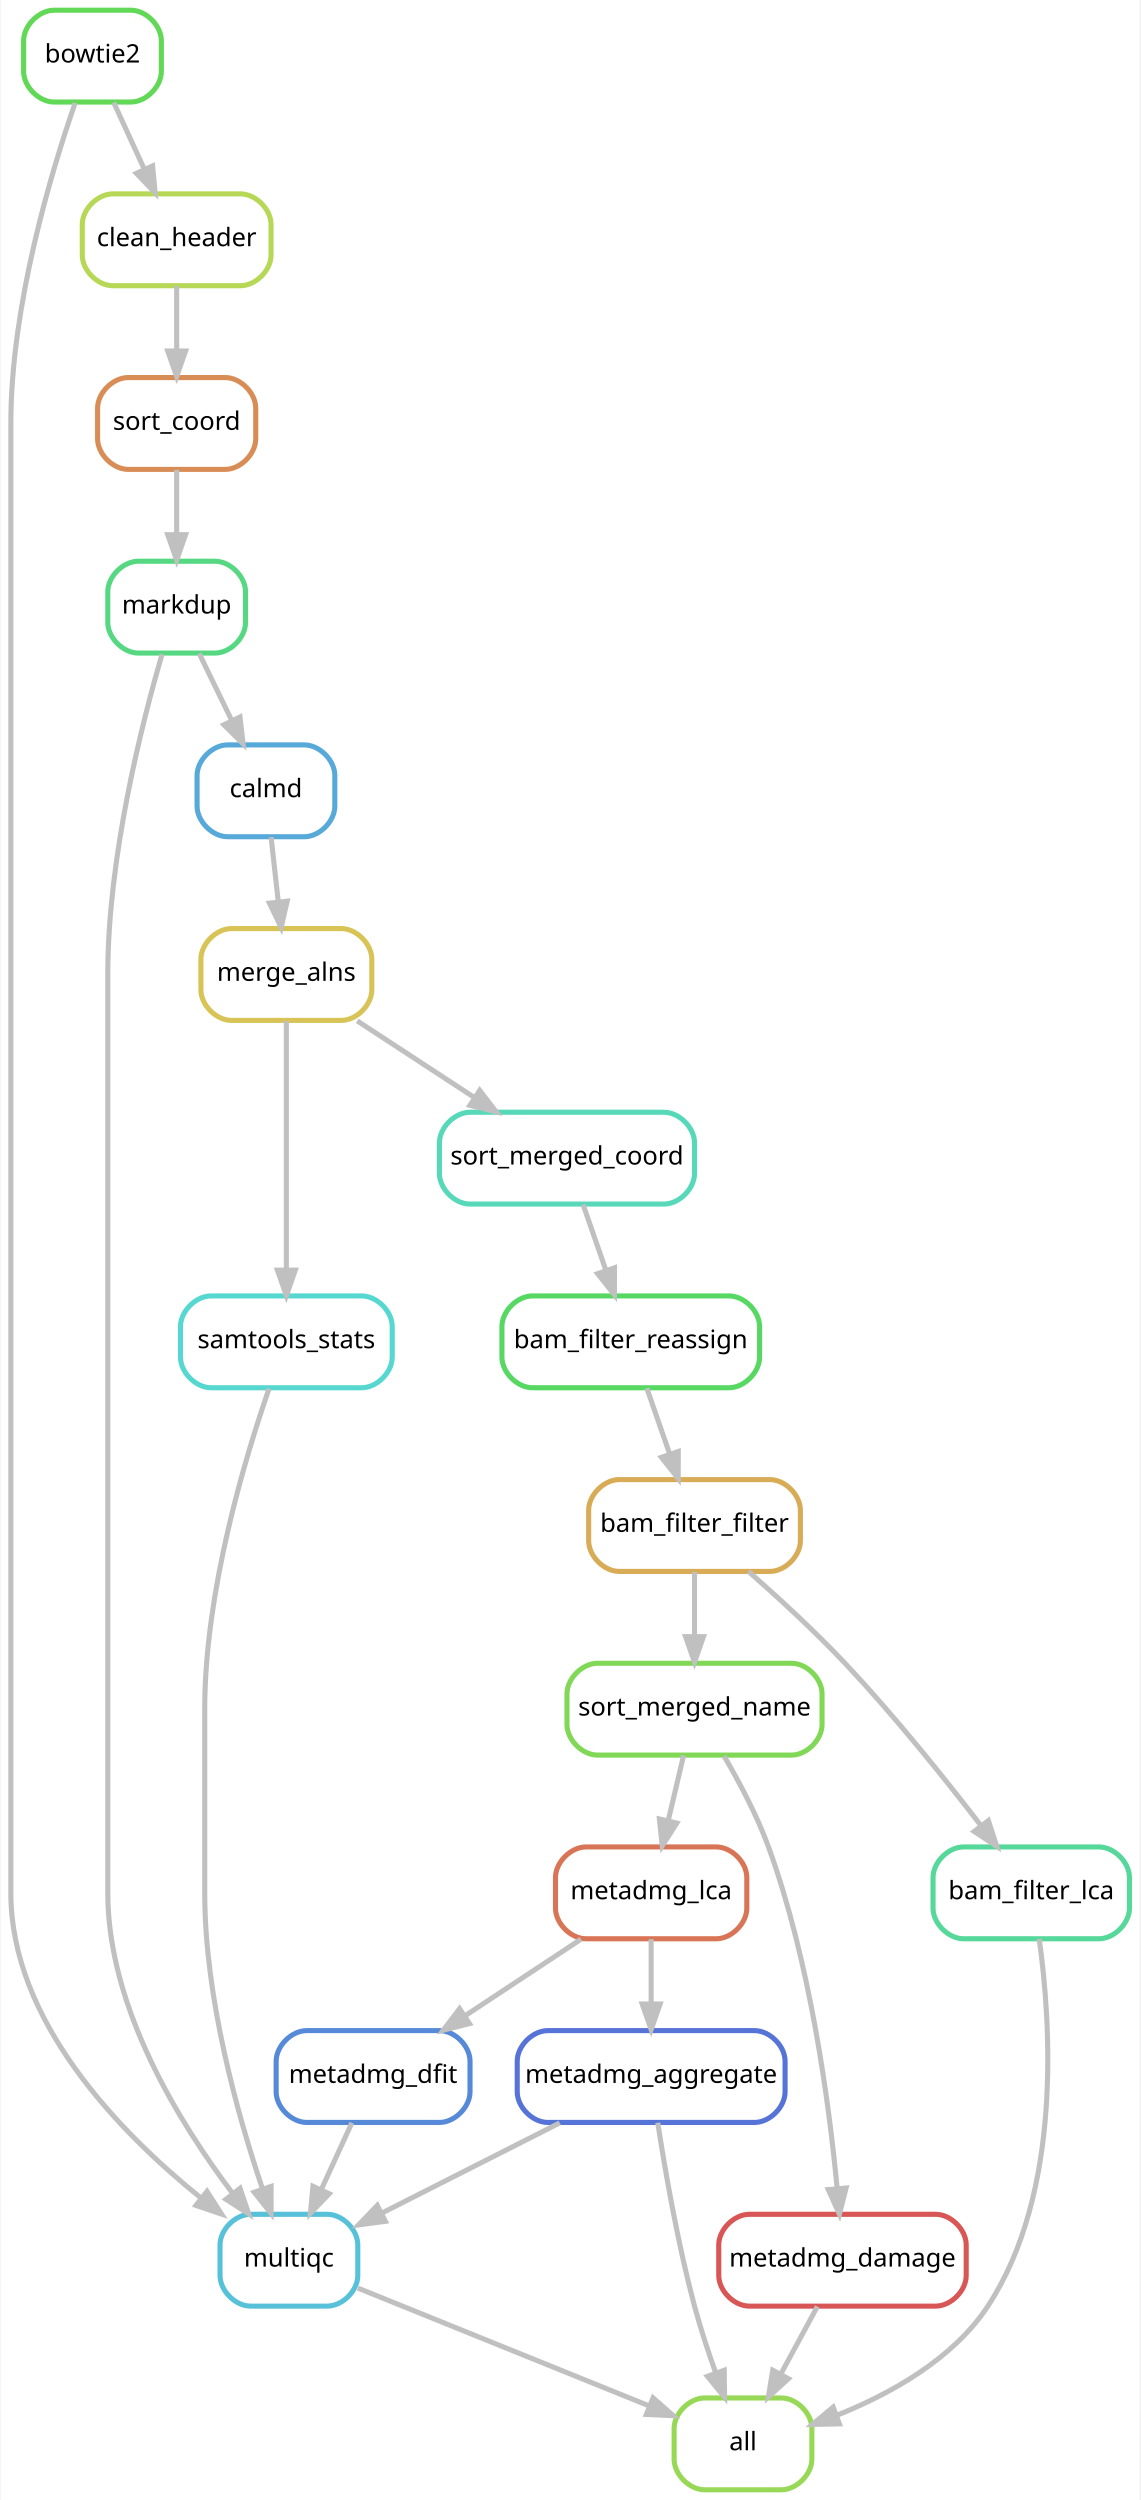
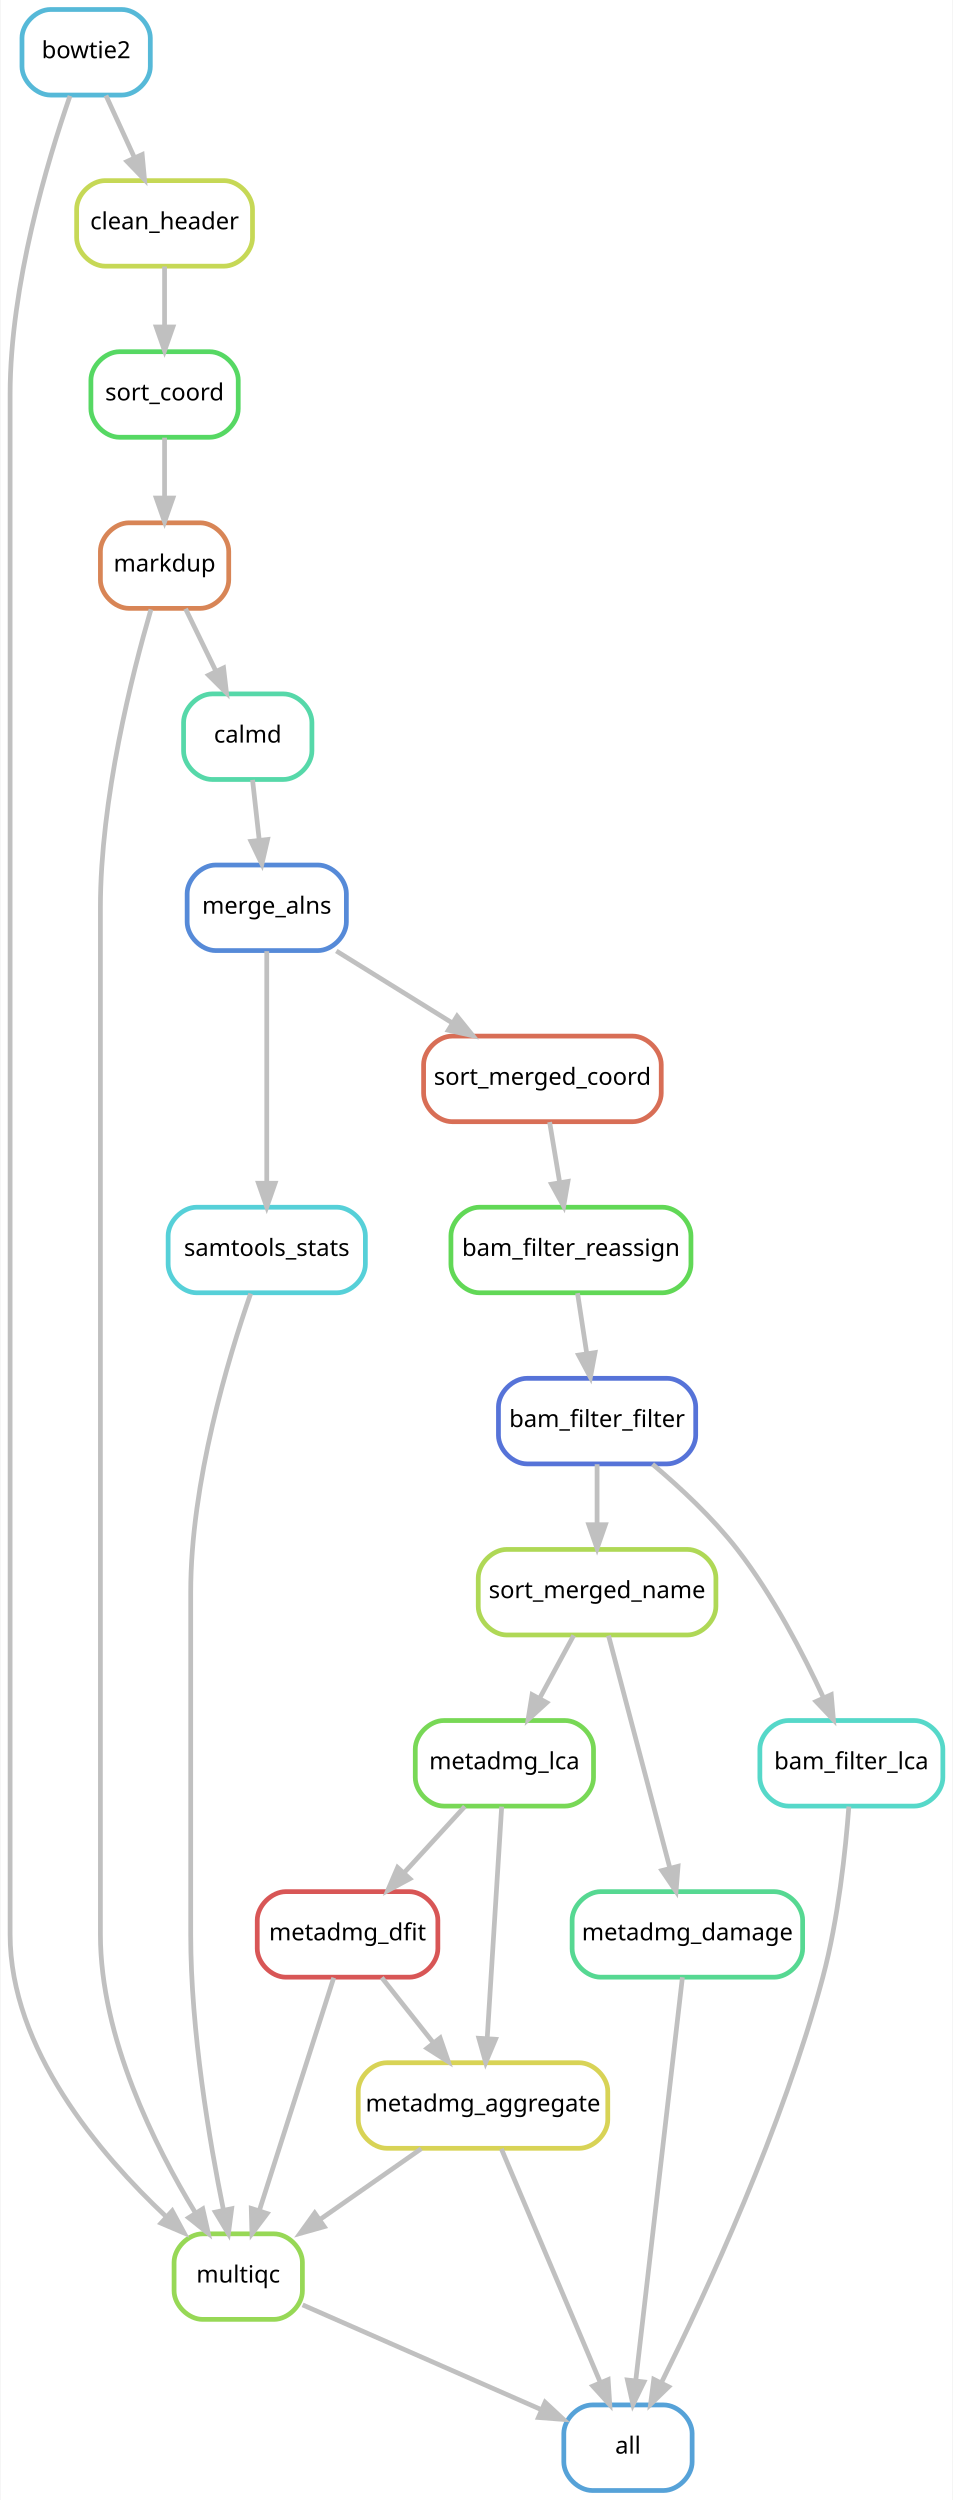
- <svg xmlns="http://www.w3.org/2000/svg" width="447pt" height="980pt" viewBox="0.00 0.00 446.50 980.00">
-   <g id="graph0" class="graph" transform="scale(1 1) rotate(0) translate(4 976)">
-     <polygon fill="#ffffff" stroke="transparent" points="-4,4 -4,-976 442.5,-976 442.5,4 -4,4" />
+ <svg xmlns="http://www.w3.org/2000/svg" width="401pt" height="1052pt" viewBox="0.00 0.00 400.50 1052.00">
+   <g id="graph0" class="graph" transform="scale(1 1) rotate(0) translate(4 1048)">
+     <polygon fill="#ffffff" stroke="transparent" points="-4,4 -4,-1048 396.5,-1048 396.5,4 -4,4" />
    <g id="node1" class="node">
-       <path fill="none" stroke="#97d856" stroke-width="2" d="M302,-36C302,-36 272,-36 272,-36 266,-36 260,-30 260,-24 260,-24 260,-12 260,-12 260,-6 266,0 272,0 272,0 302,0 302,0 308,0 314,-6 314,-12 314,-12 314,-24 314,-24 314,-30 308,-36 302,-36" />
-       <text text-anchor="middle" x="287" y="-15.5" font-family="sans" font-size="10.00" fill="#000000">all</text>
+       <path fill="none" stroke="#56a2d8" stroke-width="2" d="M275,-36C275,-36 245,-36 245,-36 239,-36 233,-30 233,-24 233,-24 233,-12 233,-12 233,-6 239,0 245,0 245,0 275,0 275,0 281,0 287,-6 287,-12 287,-12 287,-24 287,-24 287,-30 281,-36 275,-36" />
+       <text text-anchor="middle" x="260" y="-15.5" font-family="sans" font-size="10.00" fill="#000000">all</text>
    </g>
    <g id="node2" class="node">
-       <path fill="none" stroke="#56c1d8" stroke-width="2" d="M124,-108C124,-108 94,-108 94,-108 88,-108 82,-102 82,-96 82,-96 82,-84 82,-84 82,-78 88,-72 94,-72 94,-72 124,-72 124,-72 130,-72 136,-78 136,-84 136,-84 136,-96 136,-96 136,-102 130,-108 124,-108" />
-       <text text-anchor="middle" x="109" y="-87.5" font-family="sans" font-size="10.00" fill="#000000">multiqc</text>
+       <path fill="none" stroke="#97d856" stroke-width="2" d="M111,-108C111,-108 81,-108 81,-108 75,-108 69,-102 69,-96 69,-96 69,-84 69,-84 69,-78 75,-72 81,-72 81,-72 111,-72 111,-72 117,-72 123,-78 123,-84 123,-84 123,-96 123,-96 123,-102 117,-108 111,-108" />
+       <text text-anchor="middle" x="96" y="-87.5" font-family="sans" font-size="10.00" fill="#000000">multiqc</text>
    </g>
-     <g id="edge4" class="edge">
-       <path fill="none" stroke="#c0c0c0" stroke-width="2" d="M136.034,-79.065C166.484,-66.748 216.147,-46.66 250.137,-32.911" />
-       <polygon fill="#c0c0c0" stroke="#c0c0c0" stroke-width="2" points="251.753,-36.033 259.711,-29.038 249.128,-29.543 251.753,-36.033" />
+     <g id="edge1" class="edge">
+       <path fill="none" stroke="#c0c0c0" stroke-width="2" d="M123.081,-78.111C150.5,-66.073 193.081,-47.379 223.474,-34.036" />
+       <polygon fill="#c0c0c0" stroke="#c0c0c0" stroke-width="2" points="225.129,-37.132 232.879,-29.907 222.315,-30.722 225.129,-37.132" />
    </g>
    <g id="node3" class="node">
-       <path fill="none" stroke="#61d856" stroke-width="2" d="M47,-972C47,-972 17,-972 17,-972 11,-972 5,-966 5,-960 5,-960 5,-948 5,-948 5,-942 11,-936 17,-936 17,-936 47,-936 47,-936 53,-936 59,-942 59,-948 59,-948 59,-960 59,-960 59,-966 53,-972 47,-972" />
-       <text text-anchor="middle" x="32" y="-951.5" font-family="sans" font-size="10.00" fill="#000000">bowtie2</text>
+       <path fill="none" stroke="#56b9d8" stroke-width="2" d="M47,-1044C47,-1044 17,-1044 17,-1044 11,-1044 5,-1038 5,-1032 5,-1032 5,-1020 5,-1020 5,-1014 11,-1008 17,-1008 17,-1008 47,-1008 47,-1008 53,-1008 59,-1014 59,-1020 59,-1020 59,-1032 59,-1032 59,-1038 53,-1044 47,-1044" />
+       <text text-anchor="middle" x="32" y="-1023.5" font-family="sans" font-size="10.00" fill="#000000">bowtie2</text>
+     </g>
+     <g id="edge8" class="edge">
+       <path fill="none" stroke="#c0c0c0" stroke-width="2" d="M25.214,-1007.65C15.82,-980.562 0,-928.098 0,-882 0,-882 0,-882 0,-234 0,-185.938 37.482,-141.716 65.604,-115.301" />
+       <polygon fill="#c0c0c0" stroke="#c0c0c0" stroke-width="2" points="68.216,-117.656 73.249,-108.334 63.501,-112.483 68.216,-117.656" />
+     </g>
+     <g id="node6" class="node">
+       <path fill="none" stroke="#c6d856" stroke-width="2" d="M90,-972C90,-972 40,-972 40,-972 34,-972 28,-966 28,-960 28,-960 28,-948 28,-948 28,-942 34,-936 40,-936 40,-936 90,-936 90,-936 96,-936 102,-942 102,-948 102,-948 102,-960 102,-960 102,-966 96,-972 90,-972" />
+       <text text-anchor="middle" x="65" y="-951.5" font-family="sans" font-size="10.00" fill="#000000">clean_header</text>
+     </g>
+     <g id="edge12" class="edge">
+       <path fill="none" stroke="#c0c0c0" stroke-width="2" d="M40.327,-1007.831C43.973,-999.877 48.331,-990.369 52.363,-981.572" />
+       <polygon fill="#c0c0c0" stroke="#c0c0c0" stroke-width="2" points="55.576,-982.962 56.561,-972.413 49.212,-980.046 55.576,-982.962" />
+     </g>
+     <g id="node4" class="node">
+       <path fill="none" stroke="#d88556" stroke-width="2" d="M80,-828C80,-828 50,-828 50,-828 44,-828 38,-822 38,-816 38,-816 38,-804 38,-804 38,-798 44,-792 50,-792 50,-792 80,-792 80,-792 86,-792 92,-798 92,-804 92,-804 92,-816 92,-816 92,-822 86,-828 80,-828" />
+       <text text-anchor="middle" x="65" y="-807.5" font-family="sans" font-size="10.00" fill="#000000">markdup</text>
    </g>
    <g id="edge9" class="edge">
-       <path fill="none" stroke="#c0c0c0" stroke-width="2" d="M25.214,-935.65C15.82,-908.562 0,-856.098 0,-810 0,-810 0,-810 0,-234 0,-183.919 42.433,-140.274 74.348,-114.53" />
-       <polygon fill="#c0c0c0" stroke="#c0c0c0" stroke-width="2" points="76.893,-116.983 82.614,-108.066 72.581,-111.469 76.893,-116.983" />
-     </g>
-     <g id="node6" class="node">
-       <path fill="none" stroke="#b6d856" stroke-width="2" d="M90,-900C90,-900 40,-900 40,-900 34,-900 28,-894 28,-888 28,-888 28,-876 28,-876 28,-870 34,-864 40,-864 40,-864 90,-864 90,-864 96,-864 102,-870 102,-876 102,-876 102,-888 102,-888 102,-894 96,-900 90,-900" />
-       <text text-anchor="middle" x="65" y="-879.5" font-family="sans" font-size="10.00" fill="#000000">clean_header</text>
-     </g>
-     <g id="edge12" class="edge">
-       <path fill="none" stroke="#c0c0c0" stroke-width="2" d="M40.327,-935.831C43.973,-927.877 48.331,-918.369 52.363,-909.572" />
-       <polygon fill="#c0c0c0" stroke="#c0c0c0" stroke-width="2" points="55.576,-910.962 56.561,-900.413 49.212,-908.046 55.576,-910.962" />
-     </g>
-     <g id="node4" class="node">
-       <path fill="none" stroke="#56d882" stroke-width="2" d="M80,-756C80,-756 50,-756 50,-756 44,-756 38,-750 38,-744 38,-744 38,-732 38,-732 38,-726 44,-720 50,-720 50,-720 80,-720 80,-720 86,-720 92,-726 92,-732 92,-732 92,-744 92,-744 92,-750 86,-756 80,-756" />
-       <text text-anchor="middle" x="65" y="-735.5" font-family="sans" font-size="10.00" fill="#000000">markdup</text>
-     </g>
-     <g id="edge6" class="edge">
-       <path fill="none" stroke="#c0c0c0" stroke-width="2" d="M59.274,-719.567C51.348,-692.376 38,-639.784 38,-594 38,-594 38,-594 38,-234 38,-189.036 66.191,-143.562 87.046,-116.073" />
-       <polygon fill="#c0c0c0" stroke="#c0c0c0" stroke-width="2" points="89.845,-118.175 93.243,-108.14 84.328,-113.866 89.845,-118.175" />
+       <path fill="none" stroke="#c0c0c0" stroke-width="2" d="M59.274,-791.567C51.348,-764.376 38,-711.784 38,-666 38,-666 38,-666 38,-234 38,-190.656 60.889,-144.942 77.909,-116.94" />
+       <polygon fill="#c0c0c0" stroke="#c0c0c0" stroke-width="2" points="81.072,-118.485 83.415,-108.152 75.14,-114.768 81.072,-118.485" />
    </g>
    <g id="node9" class="node">
-       <path fill="none" stroke="#56a9d8" stroke-width="2" d="M115,-684C115,-684 85,-684 85,-684 79,-684 73,-678 73,-672 73,-672 73,-660 73,-660 73,-654 79,-648 85,-648 85,-648 115,-648 115,-648 121,-648 127,-654 127,-660 127,-660 127,-672 127,-672 127,-678 121,-684 115,-684" />
-       <text text-anchor="middle" x="100" y="-663.5" font-family="sans" font-size="10.00" fill="#000000">calmd</text>
+       <path fill="none" stroke="#56d8a9" stroke-width="2" d="M115,-756C115,-756 85,-756 85,-756 79,-756 73,-750 73,-744 73,-744 73,-732 73,-732 73,-726 79,-720 85,-720 85,-720 115,-720 115,-720 121,-720 127,-726 127,-732 127,-732 127,-744 127,-744 127,-750 121,-756 115,-756" />
+       <text text-anchor="middle" x="100" y="-735.5" font-family="sans" font-size="10.00" fill="#000000">calmd</text>
    </g>
    <g id="edge15" class="edge">
-       <path fill="none" stroke="#c0c0c0" stroke-width="2" d="M73.832,-719.831C77.699,-711.877 82.321,-702.369 86.597,-693.572" />
-       <polygon fill="#c0c0c0" stroke="#c0c0c0" stroke-width="2" points="89.825,-694.937 91.049,-684.413 83.529,-691.877 89.825,-694.937" />
+       <path fill="none" stroke="#c0c0c0" stroke-width="2" d="M73.832,-791.831C77.699,-783.877 82.321,-774.369 86.597,-765.572" />
+       <polygon fill="#c0c0c0" stroke="#c0c0c0" stroke-width="2" points="89.825,-766.937 91.049,-756.413 83.529,-763.877 89.825,-766.937" />
    </g>
    <g id="node5" class="node">
-       <path fill="none" stroke="#d88d56" stroke-width="2" d="M84,-828C84,-828 46,-828 46,-828 40,-828 34,-822 34,-816 34,-816 34,-804 34,-804 34,-798 40,-792 46,-792 46,-792 84,-792 84,-792 90,-792 96,-798 96,-804 96,-804 96,-816 96,-816 96,-822 90,-828 84,-828" />
-       <text text-anchor="middle" x="65" y="-807.5" font-family="sans" font-size="10.00" fill="#000000">sort_coord</text>
+       <path fill="none" stroke="#56d863" stroke-width="2" d="M84,-900C84,-900 46,-900 46,-900 40,-900 34,-894 34,-888 34,-888 34,-876 34,-876 34,-870 40,-864 46,-864 46,-864 84,-864 84,-864 90,-864 96,-870 96,-876 96,-876 96,-888 96,-888 96,-894 90,-900 84,-900" />
+       <text text-anchor="middle" x="65" y="-879.5" font-family="sans" font-size="10.00" fill="#000000">sort_coord</text>
    </g>
    <g id="edge10" class="edge">
-       <path fill="none" stroke="#c0c0c0" stroke-width="2" d="M65,-791.831C65,-784.131 65,-774.974 65,-766.417" />
-       <polygon fill="#c0c0c0" stroke="#c0c0c0" stroke-width="2" points="68.5,-766.413 65,-756.413 61.5,-766.413 68.5,-766.413" />
-     </g>
-     <g id="edge11" class="edge">
      <path fill="none" stroke="#c0c0c0" stroke-width="2" d="M65,-863.831C65,-856.131 65,-846.974 65,-838.417" />
      <polygon fill="#c0c0c0" stroke="#c0c0c0" stroke-width="2" points="68.5,-838.413 65,-828.413 61.5,-838.413 68.5,-838.413" />
    </g>
+     <g id="edge11" class="edge">
+       <path fill="none" stroke="#c0c0c0" stroke-width="2" d="M65,-935.831C65,-928.131 65,-918.974 65,-910.417" />
+       <polygon fill="#c0c0c0" stroke="#c0c0c0" stroke-width="2" points="68.5,-910.413 65,-900.413 61.5,-910.413 68.5,-910.413" />
+     </g>
    <g id="node7" class="node">
-       <path fill="none" stroke="#56d8d0" stroke-width="2" d="M137.5,-468C137.5,-468 78.5,-468 78.5,-468 72.5,-468 66.5,-462 66.5,-456 66.5,-456 66.5,-444 66.5,-444 66.5,-438 72.5,-432 78.5,-432 78.5,-432 137.5,-432 137.5,-432 143.5,-432 149.5,-438 149.5,-444 149.5,-444 149.5,-456 149.5,-456 149.5,-462 143.5,-468 137.5,-468" />
-       <text text-anchor="middle" x="108" y="-447.5" font-family="sans" font-size="10.00" fill="#000000">samtools_stats</text>
+       <path fill="none" stroke="#56d0d8" stroke-width="2" d="M137.5,-540C137.5,-540 78.5,-540 78.5,-540 72.5,-540 66.5,-534 66.5,-528 66.5,-528 66.5,-516 66.5,-516 66.5,-510 72.5,-504 78.5,-504 78.5,-504 137.5,-504 137.5,-504 143.5,-504 149.5,-510 149.5,-516 149.5,-516 149.5,-528 149.5,-528 149.5,-534 143.5,-540 137.5,-540" />
+       <text text-anchor="middle" x="108" y="-519.5" font-family="sans" font-size="10.00" fill="#000000">samtools_stats</text>
    </g>
    <g id="edge5" class="edge">
-       <path fill="none" stroke="#c0c0c0" stroke-width="2" d="M101.214,-431.65C91.82,-404.562 76,-352.098 76,-306 76,-306 76,-306 76,-234 76,-192.883 88.941,-146.793 98.615,-118.082" />
-       <polygon fill="#c0c0c0" stroke="#c0c0c0" stroke-width="2" points="102.027,-118.927 102.001,-108.332 95.414,-116.63 102.027,-118.927" />
+       <path fill="none" stroke="#c0c0c0" stroke-width="2" d="M101.214,-503.65C91.82,-476.562 76,-424.098 76,-378 76,-378 76,-378 76,-234 76,-193.312 83.93,-146.768 89.804,-117.876" />
+       <polygon fill="#c0c0c0" stroke="#c0c0c0" stroke-width="2" points="93.232,-118.579 91.856,-108.073 86.381,-117.144 93.232,-118.579" />
    </g>
    <g id="node8" class="node">
-       <path fill="none" stroke="#d8c356" stroke-width="2" d="M129.5,-612C129.5,-612 86.5,-612 86.5,-612 80.5,-612 74.5,-606 74.5,-600 74.5,-600 74.5,-588 74.5,-588 74.5,-582 80.5,-576 86.5,-576 86.5,-576 129.5,-576 129.5,-576 135.5,-576 141.5,-582 141.5,-588 141.5,-588 141.5,-600 141.5,-600 141.5,-606 135.5,-612 129.5,-612" />
-       <text text-anchor="middle" x="108" y="-591.5" font-family="sans" font-size="10.00" fill="#000000">merge_alns</text>
+       <path fill="none" stroke="#568ad8" stroke-width="2" d="M129.5,-684C129.5,-684 86.5,-684 86.5,-684 80.5,-684 74.5,-678 74.5,-672 74.5,-672 74.5,-660 74.5,-660 74.5,-654 80.5,-648 86.5,-648 86.5,-648 129.5,-648 129.5,-648 135.5,-648 141.5,-654 141.5,-660 141.5,-660 141.5,-672 141.5,-672 141.5,-678 135.5,-684 129.5,-684" />
+       <text text-anchor="middle" x="108" y="-663.5" font-family="sans" font-size="10.00" fill="#000000">merge_alns</text>
    </g>
    <g id="edge13" class="edge">
-       <path fill="none" stroke="#c0c0c0" stroke-width="2" d="M108,-575.762C108,-551.201 108,-507.247 108,-478.354" />
-       <polygon fill="#c0c0c0" stroke="#c0c0c0" stroke-width="2" points="111.5,-478.09 108,-468.09 104.5,-478.09 111.5,-478.09" />
+       <path fill="none" stroke="#c0c0c0" stroke-width="2" d="M108,-647.762C108,-623.201 108,-579.247 108,-550.354" />
+       <polygon fill="#c0c0c0" stroke="#c0c0c0" stroke-width="2" points="111.5,-550.09 108,-540.09 104.5,-550.09 111.5,-550.09" />
    </g>
    <g id="node15" class="node">
-       <path fill="none" stroke="#56d8b9" stroke-width="2" d="M256,-540C256,-540 180,-540 180,-540 174,-540 168,-534 168,-528 168,-528 168,-516 168,-516 168,-510 174,-504 180,-504 180,-504 256,-504 256,-504 262,-504 268,-510 268,-516 268,-516 268,-528 268,-528 268,-534 262,-540 256,-540" />
-       <text text-anchor="middle" x="218" y="-519.5" font-family="sans" font-size="10.00" fill="#000000">sort_merged_coord</text>
+       <path fill="none" stroke="#d86e56" stroke-width="2" d="M262,-612C262,-612 186,-612 186,-612 180,-612 174,-606 174,-600 174,-600 174,-588 174,-588 174,-582 180,-576 186,-576 186,-576 262,-576 262,-576 268,-576 274,-582 274,-588 274,-588 274,-600 274,-600 274,-606 268,-612 262,-612" />
+       <text text-anchor="middle" x="224" y="-591.5" font-family="sans" font-size="10.00" fill="#000000">sort_merged_coord</text>
    </g>
    <g id="edge21" class="edge">
-       <path fill="none" stroke="#c0c0c0" stroke-width="2" d="M135.758,-575.831C149.697,-566.707 166.76,-555.539 181.723,-545.745" />
-       <polygon fill="#c0c0c0" stroke="#c0c0c0" stroke-width="2" points="183.801,-548.568 190.251,-540.163 179.967,-542.711 183.801,-548.568" />
+       <path fill="none" stroke="#c0c0c0" stroke-width="2" d="M137.272,-647.831C152.109,-638.622 170.302,-627.33 186.186,-617.471" />
+       <polygon fill="#c0c0c0" stroke="#c0c0c0" stroke-width="2" points="188.087,-620.41 194.738,-612.163 184.395,-614.463 188.087,-620.41" />
    </g>
    <g id="edge14" class="edge">
-       <path fill="none" stroke="#c0c0c0" stroke-width="2" d="M102.019,-647.831C102.874,-640.131 103.892,-630.974 104.843,-622.417" />
-       <polygon fill="#c0c0c0" stroke="#c0c0c0" stroke-width="2" points="108.328,-622.739 105.954,-612.413 101.371,-621.966 108.328,-622.739" />
+       <path fill="none" stroke="#c0c0c0" stroke-width="2" d="M102.019,-719.831C102.874,-712.131 103.892,-702.974 104.843,-694.417" />
+       <polygon fill="#c0c0c0" stroke="#c0c0c0" stroke-width="2" points="108.328,-694.739 105.954,-684.413 101.371,-693.966 108.328,-694.739" />
    </g>
    <g id="node10" class="node">
-       <path fill="none" stroke="#568ad8" stroke-width="2" d="M168,-180C168,-180 116,-180 116,-180 110,-180 104,-174 104,-168 104,-168 104,-156 104,-156 104,-150 110,-144 116,-144 116,-144 168,-144 168,-144 174,-144 180,-150 180,-156 180,-156 180,-168 180,-168 180,-174 174,-180 168,-180" />
-       <text text-anchor="middle" x="142" y="-159.5" font-family="sans" font-size="10.00" fill="#000000">metadmg_dfit</text>
+       <path fill="none" stroke="#d85656" stroke-width="2" d="M168,-252C168,-252 116,-252 116,-252 110,-252 104,-246 104,-240 104,-240 104,-228 104,-228 104,-222 110,-216 116,-216 116,-216 168,-216 168,-216 174,-216 180,-222 180,-228 180,-228 180,-240 180,-240 180,-246 174,-252 168,-252" />
+       <text text-anchor="middle" x="142" y="-231.5" font-family="sans" font-size="10.00" fill="#000000">metadmg_dfit</text>
+     </g>
+     <g id="edge6" class="edge">
+       <path fill="none" stroke="#c0c0c0" stroke-width="2" d="M136.174,-215.762C128.293,-191.093 114.163,-146.86 104.936,-117.973" />
+       <polygon fill="#c0c0c0" stroke="#c0c0c0" stroke-width="2" points="108.156,-116.55 101.779,-108.09 101.488,-118.68 108.156,-116.55" />
+     </g>
+     <g id="node16" class="node">
+       <path fill="none" stroke="#d8d356" stroke-width="2" d="M239.5,-180C239.5,-180 158.5,-180 158.5,-180 152.5,-180 146.5,-174 146.5,-168 146.5,-168 146.5,-156 146.5,-156 146.5,-150 152.5,-144 158.5,-144 158.5,-144 239.5,-144 239.5,-144 245.5,-144 251.5,-150 251.5,-156 251.5,-156 251.5,-168 251.5,-168 251.5,-174 245.5,-180 239.5,-180" />
+       <text text-anchor="middle" x="199" y="-159.5" font-family="sans" font-size="10.00" fill="#000000">metadmg_aggregate</text>
+     </g>
+     <g id="edge22" class="edge">
+       <path fill="none" stroke="#c0c0c0" stroke-width="2" d="M156.383,-215.831C162.949,-207.539 170.851,-197.557 178.058,-188.453" />
+       <polygon fill="#c0c0c0" stroke="#c0c0c0" stroke-width="2" points="180.96,-190.426 184.423,-180.413 175.472,-186.081 180.96,-190.426" />
+     </g>
+     <g id="node11" class="node">
+       <path fill="none" stroke="#78d856" stroke-width="2" d="M233.5,-324C233.5,-324 182.5,-324 182.5,-324 176.5,-324 170.5,-318 170.5,-312 170.5,-312 170.5,-300 170.5,-300 170.5,-294 176.5,-288 182.5,-288 182.5,-288 233.5,-288 233.5,-288 239.5,-288 245.5,-294 245.5,-300 245.5,-300 245.5,-312 245.5,-312 245.5,-318 239.5,-324 233.5,-324" />
+       <text text-anchor="middle" x="208" y="-303.5" font-family="sans" font-size="10.00" fill="#000000">metadmg_lca</text>
+     </g>
+     <g id="edge16" class="edge">
+       <path fill="none" stroke="#c0c0c0" stroke-width="2" d="M191.345,-287.831C183.589,-279.369 174.22,-269.149 165.739,-259.897" />
+       <polygon fill="#c0c0c0" stroke="#c0c0c0" stroke-width="2" points="168.216,-257.42 158.879,-252.413 163.056,-262.15 168.216,-257.42" />
+     </g>
+     <g id="edge23" class="edge">
+       <path fill="none" stroke="#c0c0c0" stroke-width="2" d="M206.86,-287.762C205.325,-263.201 202.578,-219.247 200.772,-190.354" />
+       <polygon fill="#c0c0c0" stroke="#c0c0c0" stroke-width="2" points="204.248,-189.852 200.131,-180.09 197.261,-190.288 204.248,-189.852" />
+     </g>
+     <g id="node12" class="node">
+       <path fill="none" stroke="#afd856" stroke-width="2" d="M285,-396C285,-396 209,-396 209,-396 203,-396 197,-390 197,-384 197,-384 197,-372 197,-372 197,-366 203,-360 209,-360 209,-360 285,-360 285,-360 291,-360 297,-366 297,-372 297,-372 297,-384 297,-384 297,-390 291,-396 285,-396" />
+       <text text-anchor="middle" x="247" y="-375.5" font-family="sans" font-size="10.00" fill="#000000">sort_merged_name</text>
+     </g>
+     <g id="edge17" class="edge">
+       <path fill="none" stroke="#c0c0c0" stroke-width="2" d="M237.159,-359.831C232.804,-351.793 227.59,-342.167 222.783,-333.292" />
+       <polygon fill="#c0c0c0" stroke="#c0c0c0" stroke-width="2" points="225.814,-331.539 217.974,-324.413 219.659,-334.873 225.814,-331.539" />
+     </g>
+     <g id="node17" class="node">
+       <path fill="none" stroke="#56d892" stroke-width="2" d="M321.5,-252C321.5,-252 248.5,-252 248.5,-252 242.5,-252 236.5,-246 236.5,-240 236.5,-240 236.5,-228 236.5,-228 236.5,-222 242.5,-216 248.5,-216 248.5,-216 321.5,-216 321.5,-216 327.5,-216 333.5,-222 333.5,-228 333.5,-228 333.5,-240 333.5,-240 333.5,-246 327.5,-252 321.5,-252" />
+       <text text-anchor="middle" x="285" y="-231.5" font-family="sans" font-size="10.00" fill="#000000">metadmg_damage</text>
+     </g>
+     <g id="edge24" class="edge">
+       <path fill="none" stroke="#c0c0c0" stroke-width="2" d="M251.813,-359.762C258.323,-335.093 269.995,-290.86 277.618,-261.973" />
+       <polygon fill="#c0c0c0" stroke="#c0c0c0" stroke-width="2" points="281.059,-262.652 280.226,-252.09 274.291,-260.866 281.059,-262.652" />
+     </g>
+     <g id="node13" class="node">
+       <path fill="none" stroke="#5673d8" stroke-width="2" d="M276.5,-468C276.5,-468 217.5,-468 217.5,-468 211.5,-468 205.5,-462 205.5,-456 205.5,-456 205.5,-444 205.5,-444 205.5,-438 211.5,-432 217.5,-432 217.5,-432 276.5,-432 276.5,-432 282.5,-432 288.5,-438 288.5,-444 288.5,-444 288.5,-456 288.5,-456 288.5,-462 282.5,-468 276.5,-468" />
+       <text text-anchor="middle" x="247" y="-447.5" font-family="sans" font-size="10.00" fill="#000000">bam_filter_filter</text>
+     </g>
+     <g id="edge18" class="edge">
+       <path fill="none" stroke="#c0c0c0" stroke-width="2" d="M247,-431.831C247,-424.131 247,-414.974 247,-406.417" />
+       <polygon fill="#c0c0c0" stroke="#c0c0c0" stroke-width="2" points="250.5,-406.413 247,-396.413 243.5,-406.413 250.5,-406.413" />
+     </g>
+     <g id="node18" class="node">
+       <path fill="none" stroke="#56d8c9" stroke-width="2" d="M380.5,-324C380.5,-324 327.5,-324 327.5,-324 321.5,-324 315.5,-318 315.5,-312 315.5,-312 315.5,-300 315.5,-300 315.5,-294 321.5,-288 327.5,-288 327.5,-288 380.5,-288 380.5,-288 386.5,-288 392.5,-294 392.5,-300 392.5,-300 392.5,-312 392.5,-312 392.5,-318 386.5,-324 380.5,-324" />
+       <text text-anchor="middle" x="354" y="-303.5" font-family="sans" font-size="10.00" fill="#000000">bam_filter_lca</text>
+     </g>
+     <g id="edge25" class="edge">
+       <path fill="none" stroke="#c0c0c0" stroke-width="2" d="M270.326,-431.863C281.957,-422.065 295.702,-409.275 306,-396 320.974,-376.698 333.748,-352.064 342.345,-333.449" />
+       <polygon fill="#c0c0c0" stroke="#c0c0c0" stroke-width="2" points="345.54,-334.88 346.45,-324.324 339.156,-332.008 345.54,-334.88" />
+     </g>
+     <g id="node14" class="node">
+       <path fill="none" stroke="#61d856" stroke-width="2" d="M274.5,-540C274.5,-540 197.5,-540 197.5,-540 191.5,-540 185.5,-534 185.5,-528 185.5,-528 185.5,-516 185.5,-516 185.5,-510 191.5,-504 197.5,-504 197.5,-504 274.5,-504 274.5,-504 280.5,-504 286.5,-510 286.5,-516 286.5,-516 286.5,-528 286.5,-528 286.5,-534 280.5,-540 274.5,-540" />
+       <text text-anchor="middle" x="236" y="-519.5" font-family="sans" font-size="10.00" fill="#000000">bam_filter_reassign</text>
+     </g>
+     <g id="edge19" class="edge">
+       <path fill="none" stroke="#c0c0c0" stroke-width="2" d="M238.776,-503.831C239.952,-496.131 241.351,-486.974 242.659,-478.417" />
+       <polygon fill="#c0c0c0" stroke="#c0c0c0" stroke-width="2" points="246.136,-478.827 244.187,-468.413 239.217,-477.77 246.136,-478.827" />
+     </g>
+     <g id="edge20" class="edge">
+       <path fill="none" stroke="#c0c0c0" stroke-width="2" d="M227.028,-575.831C228.311,-568.131 229.838,-558.974 231.264,-550.417" />
+       <polygon fill="#c0c0c0" stroke="#c0c0c0" stroke-width="2" points="234.739,-550.853 232.931,-540.413 227.835,-549.702 234.739,-550.853" />
+     </g>
+     <g id="edge4" class="edge">
+       <path fill="none" stroke="#c0c0c0" stroke-width="2" d="M206.726,-143.762C217.222,-118.985 236.078,-74.471 248.311,-45.594" />
+       <polygon fill="#c0c0c0" stroke="#c0c0c0" stroke-width="2" points="251.659,-46.663 252.337,-36.09 245.214,-43.932 251.659,-46.663" />
    </g>
    <g id="edge7" class="edge">
-       <path fill="none" stroke="#c0c0c0" stroke-width="2" d="M133.673,-143.831C130.027,-135.877 125.669,-126.369 121.637,-117.572" />
-       <polygon fill="#c0c0c0" stroke="#c0c0c0" stroke-width="2" points="124.788,-116.046 117.439,-108.413 118.424,-118.962 124.788,-116.046" />
-     </g>
-     <g id="node11" class="node">
-       <path fill="none" stroke="#d87556" stroke-width="2" d="M276.5,-252C276.5,-252 225.5,-252 225.5,-252 219.5,-252 213.5,-246 213.5,-240 213.5,-240 213.5,-228 213.5,-228 213.5,-222 219.5,-216 225.5,-216 225.5,-216 276.5,-216 276.5,-216 282.5,-216 288.5,-222 288.5,-228 288.5,-228 288.5,-240 288.5,-240 288.5,-246 282.5,-252 276.5,-252" />
-       <text text-anchor="middle" x="251" y="-231.5" font-family="sans" font-size="10.00" fill="#000000">metadmg_lca</text>
-     </g>
-     <g id="edge16" class="edge">
-       <path fill="none" stroke="#c0c0c0" stroke-width="2" d="M223.495,-215.831C209.682,-206.707 192.774,-195.539 177.947,-185.745" />
-       <polygon fill="#c0c0c0" stroke="#c0c0c0" stroke-width="2" points="179.77,-182.754 169.496,-180.163 175.911,-188.595 179.77,-182.754" />
-     </g>
-     <g id="node16" class="node">
-       <path fill="none" stroke="#5673d8" stroke-width="2" d="M291.5,-180C291.5,-180 210.5,-180 210.5,-180 204.5,-180 198.5,-174 198.5,-168 198.5,-168 198.5,-156 198.5,-156 198.5,-150 204.5,-144 210.5,-144 210.5,-144 291.5,-144 291.5,-144 297.5,-144 303.5,-150 303.5,-156 303.5,-156 303.5,-168 303.5,-168 303.5,-174 297.5,-180 291.5,-180" />
-       <text text-anchor="middle" x="251" y="-159.5" font-family="sans" font-size="10.00" fill="#000000">metadmg_aggregate</text>
-     </g>
-     <g id="edge22" class="edge">
-       <path fill="none" stroke="#c0c0c0" stroke-width="2" d="M251,-215.831C251,-208.131 251,-198.974 251,-190.417" />
-       <polygon fill="#c0c0c0" stroke="#c0c0c0" stroke-width="2" points="254.5,-190.413 251,-180.413 247.5,-190.413 254.5,-190.413" />
-     </g>
-     <g id="node12" class="node">
-       <path fill="none" stroke="#80d856" stroke-width="2" d="M306,-324C306,-324 230,-324 230,-324 224,-324 218,-318 218,-312 218,-312 218,-300 218,-300 218,-294 224,-288 230,-288 230,-288 306,-288 306,-288 312,-288 318,-294 318,-300 318,-300 318,-312 318,-312 318,-318 312,-324 306,-324" />
-       <text text-anchor="middle" x="268" y="-303.5" font-family="sans" font-size="10.00" fill="#000000">sort_merged_name</text>
-     </g>
-     <g id="edge17" class="edge">
-       <path fill="none" stroke="#c0c0c0" stroke-width="2" d="M263.71,-287.831C261.892,-280.131 259.73,-270.974 257.709,-262.417" />
-       <polygon fill="#c0c0c0" stroke="#c0c0c0" stroke-width="2" points="261.052,-261.341 255.348,-252.413 254.239,-262.95 261.052,-261.341" />
-     </g>
-     <g id="node17" class="node">
-       <path fill="none" stroke="#d85656" stroke-width="2" d="M362.5,-108C362.5,-108 289.5,-108 289.5,-108 283.5,-108 277.5,-102 277.5,-96 277.5,-96 277.5,-84 277.5,-84 277.5,-78 283.5,-72 289.5,-72 289.5,-72 362.5,-72 362.5,-72 368.5,-72 374.5,-78 374.5,-84 374.5,-84 374.5,-96 374.5,-96 374.5,-102 368.5,-108 362.5,-108" />
-       <text text-anchor="middle" x="326" y="-87.5" font-family="sans" font-size="10.00" fill="#000000">metadmg_damage</text>
-     </g>
-     <g id="edge23" class="edge">
-       <path fill="none" stroke="#c0c0c0" stroke-width="2" d="M279.579,-287.625C285.541,-277.456 292.486,-264.399 297,-252 313.42,-206.892 320.778,-151.217 323.897,-118.273" />
-       <polygon fill="#c0c0c0" stroke="#c0c0c0" stroke-width="2" points="327.409,-118.288 324.799,-108.02 320.436,-117.675 327.409,-118.288" />
-     </g>
-     <g id="node13" class="node">
-       <path fill="none" stroke="#d8ac56" stroke-width="2" d="M297.5,-396C297.5,-396 238.5,-396 238.5,-396 232.5,-396 226.5,-390 226.5,-384 226.5,-384 226.5,-372 226.5,-372 226.5,-366 232.5,-360 238.5,-360 238.5,-360 297.5,-360 297.5,-360 303.5,-360 309.5,-366 309.5,-372 309.5,-372 309.5,-384 309.5,-384 309.5,-390 303.5,-396 297.5,-396" />
-       <text text-anchor="middle" x="268" y="-375.5" font-family="sans" font-size="10.00" fill="#000000">bam_filter_filter</text>
-     </g>
-     <g id="edge18" class="edge">
-       <path fill="none" stroke="#c0c0c0" stroke-width="2" d="M268,-359.831C268,-352.131 268,-342.974 268,-334.417" />
-       <polygon fill="#c0c0c0" stroke="#c0c0c0" stroke-width="2" points="271.5,-334.413 268,-324.413 264.5,-334.413 271.5,-334.413" />
-     </g>
-     <g id="node18" class="node">
-       <path fill="none" stroke="#56d89a" stroke-width="2" d="M426.5,-252C426.5,-252 373.5,-252 373.5,-252 367.5,-252 361.5,-246 361.5,-240 361.5,-240 361.5,-228 361.5,-228 361.5,-222 367.5,-216 373.5,-216 373.5,-216 426.5,-216 426.5,-216 432.5,-216 438.5,-222 438.5,-228 438.5,-228 438.5,-240 438.5,-240 438.5,-246 432.5,-252 426.5,-252" />
-       <text text-anchor="middle" x="400" y="-231.5" font-family="sans" font-size="10.00" fill="#000000">bam_filter_lca</text>
-     </g>
-     <g id="edge24" class="edge">
-       <path fill="none" stroke="#c0c0c0" stroke-width="2" d="M289.188,-359.976C300.753,-349.805 315.099,-336.634 327,-324 346.26,-303.554 366.225,-278.64 380.398,-260.213" />
-       <polygon fill="#c0c0c0" stroke="#c0c0c0" stroke-width="2" points="383.196,-262.316 386.478,-252.243 377.63,-258.07 383.196,-262.316" />
-     </g>
-     <g id="node14" class="node">
-       <path fill="none" stroke="#56d863" stroke-width="2" d="M281.5,-468C281.5,-468 204.5,-468 204.5,-468 198.5,-468 192.5,-462 192.5,-456 192.5,-456 192.5,-444 192.5,-444 192.5,-438 198.5,-432 204.5,-432 204.5,-432 281.5,-432 281.5,-432 287.5,-432 293.5,-438 293.5,-444 293.5,-444 293.5,-456 293.5,-456 293.5,-462 287.5,-468 281.5,-468" />
-       <text text-anchor="middle" x="243" y="-447.5" font-family="sans" font-size="10.00" fill="#000000">bam_filter_reassign</text>
-     </g>
-     <g id="edge19" class="edge">
-       <path fill="none" stroke="#c0c0c0" stroke-width="2" d="M249.309,-431.831C252.012,-424.046 255.232,-414.773 258.231,-406.135" />
-       <polygon fill="#c0c0c0" stroke="#c0c0c0" stroke-width="2" points="261.633,-407.008 261.606,-396.413 255.02,-404.712 261.633,-407.008" />
-     </g>
-     <g id="edge20" class="edge">
-       <path fill="none" stroke="#c0c0c0" stroke-width="2" d="M224.309,-503.831C227.012,-496.046 230.232,-486.773 233.231,-478.135" />
-       <polygon fill="#c0c0c0" stroke="#c0c0c0" stroke-width="2" points="236.633,-479.008 236.607,-468.413 230.02,-476.712 236.633,-479.008" />
+       <path fill="none" stroke="#c0c0c0" stroke-width="2" d="M173.009,-143.831C160.078,-134.793 144.278,-123.748 130.362,-114.02" />
+       <polygon fill="#c0c0c0" stroke="#c0c0c0" stroke-width="2" points="132.184,-111.023 121.983,-108.163 128.174,-116.761 132.184,-111.023" />
    </g>
    <g id="edge2" class="edge">
-       <path fill="none" stroke="#c0c0c0" stroke-width="2" d="M253.594,-143.889C256.408,-125.584 261.398,-96.57 268,-72 270.31,-63.402 273.33,-54.21 276.28,-45.891" />
-       <polygon fill="#c0c0c0" stroke="#c0c0c0" stroke-width="2" points="279.648,-46.871 279.791,-36.277 273.073,-44.47 279.648,-46.871" />
-     </g>
-     <g id="edge8" class="edge">
-       <path fill="none" stroke="#c0c0c0" stroke-width="2" d="M215.167,-143.831C193.84,-133.017 166.848,-119.331 145.418,-108.465" />
-       <polygon fill="#c0c0c0" stroke="#c0c0c0" stroke-width="2" points="146.807,-105.246 136.305,-103.845 143.642,-111.489 146.807,-105.246" />
+       <path fill="none" stroke="#c0c0c0" stroke-width="2" d="M282.911,-215.956C278.555,-178.314 268.471,-91.187 263.255,-46.125" />
+       <polygon fill="#c0c0c0" stroke="#c0c0c0" stroke-width="2" points="266.727,-45.676 262.1,-36.145 259.773,-46.481 266.727,-45.676" />
    </g>
    <g id="edge3" class="edge">
-       <path fill="none" stroke="#c0c0c0" stroke-width="2" d="M316.159,-71.831C311.804,-63.792 306.59,-54.167 301.783,-45.292" />
-       <polygon fill="#c0c0c0" stroke="#c0c0c0" stroke-width="2" points="304.814,-43.539 296.974,-36.413 298.659,-46.873 304.814,-43.539" />
-     </g>
-     <g id="edge1" class="edge">
-       <path fill="none" stroke="#c0c0c0" stroke-width="2" d="M403.113,-215.95C407.607,-184.033 412.435,-116.782 383,-72 369.308,-51.17 344.669,-37.551 323.781,-29.202" />
-       <polygon fill="#c0c0c0" stroke="#c0c0c0" stroke-width="2" points="324.79,-25.843 314.197,-25.623 322.341,-32.4 324.79,-25.843" />
+       <path fill="none" stroke="#c0c0c0" stroke-width="2" d="M352.946,-287.804C351.563,-269.433 348.501,-240.369 342,-216 325.141,-152.805 292.77,-83.036 274.14,-45.52" />
+       <polygon fill="#c0c0c0" stroke="#c0c0c0" stroke-width="2" points="277.108,-43.632 269.496,-36.263 270.852,-46.771 277.108,-43.632" />
    </g>
  </g>
</svg>
